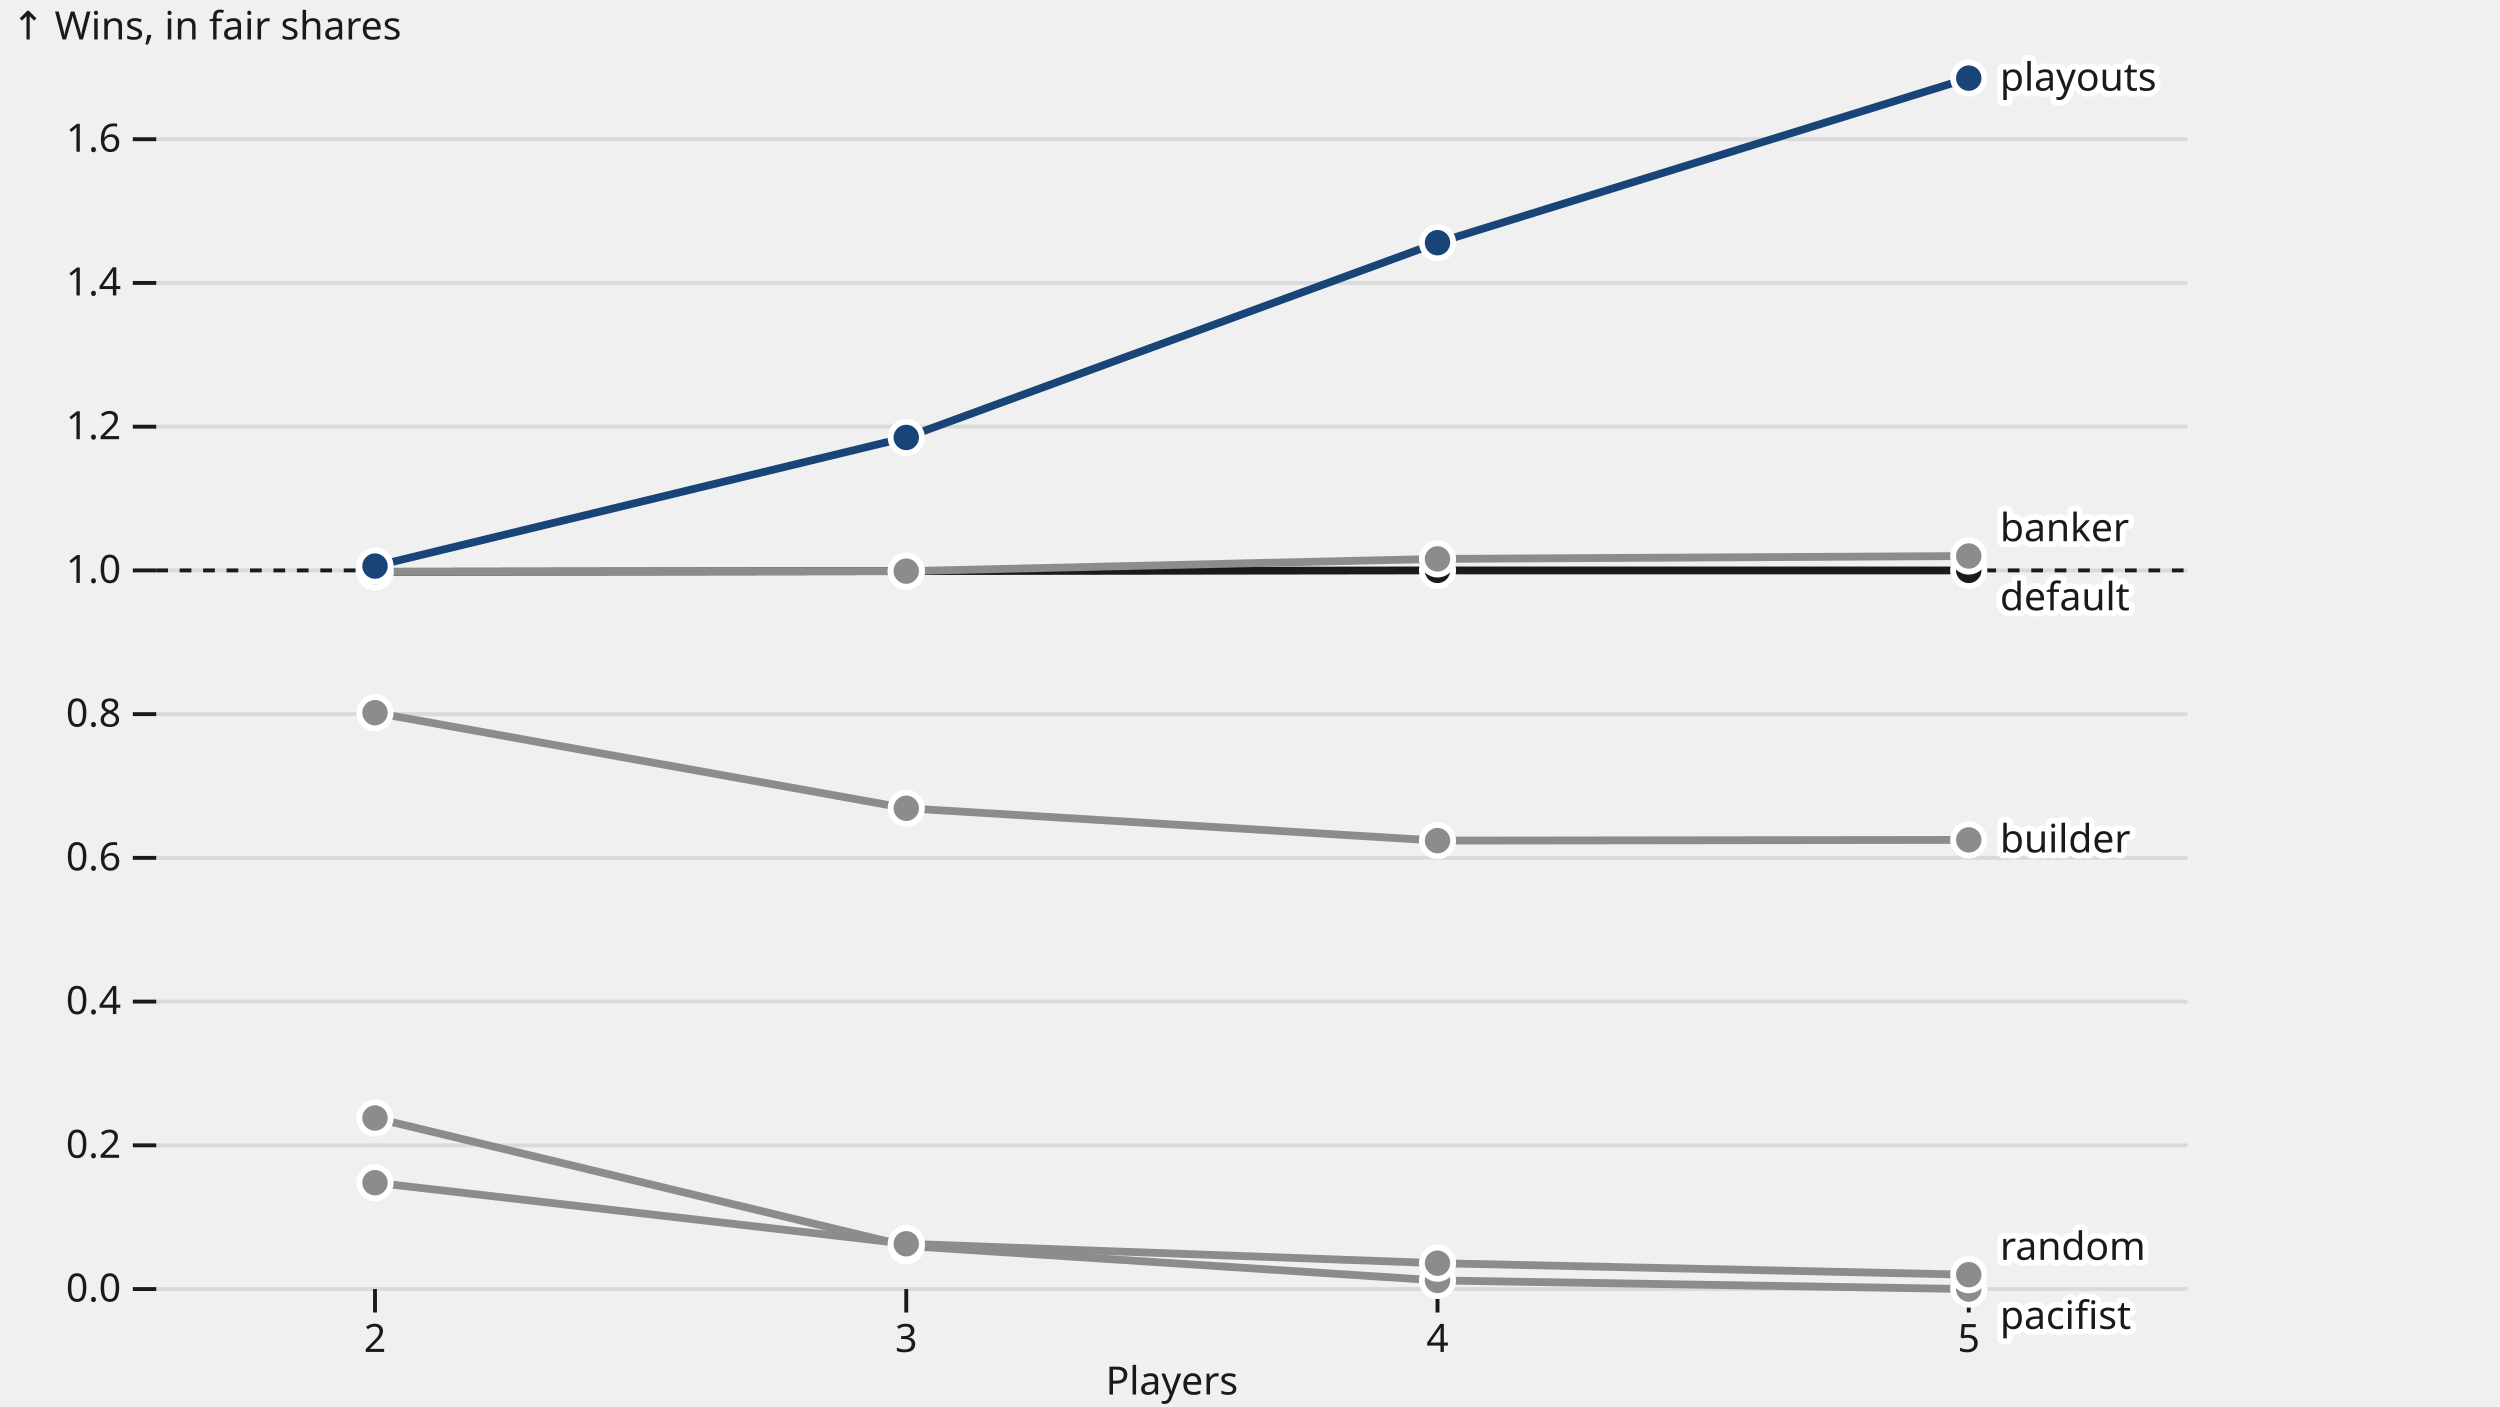
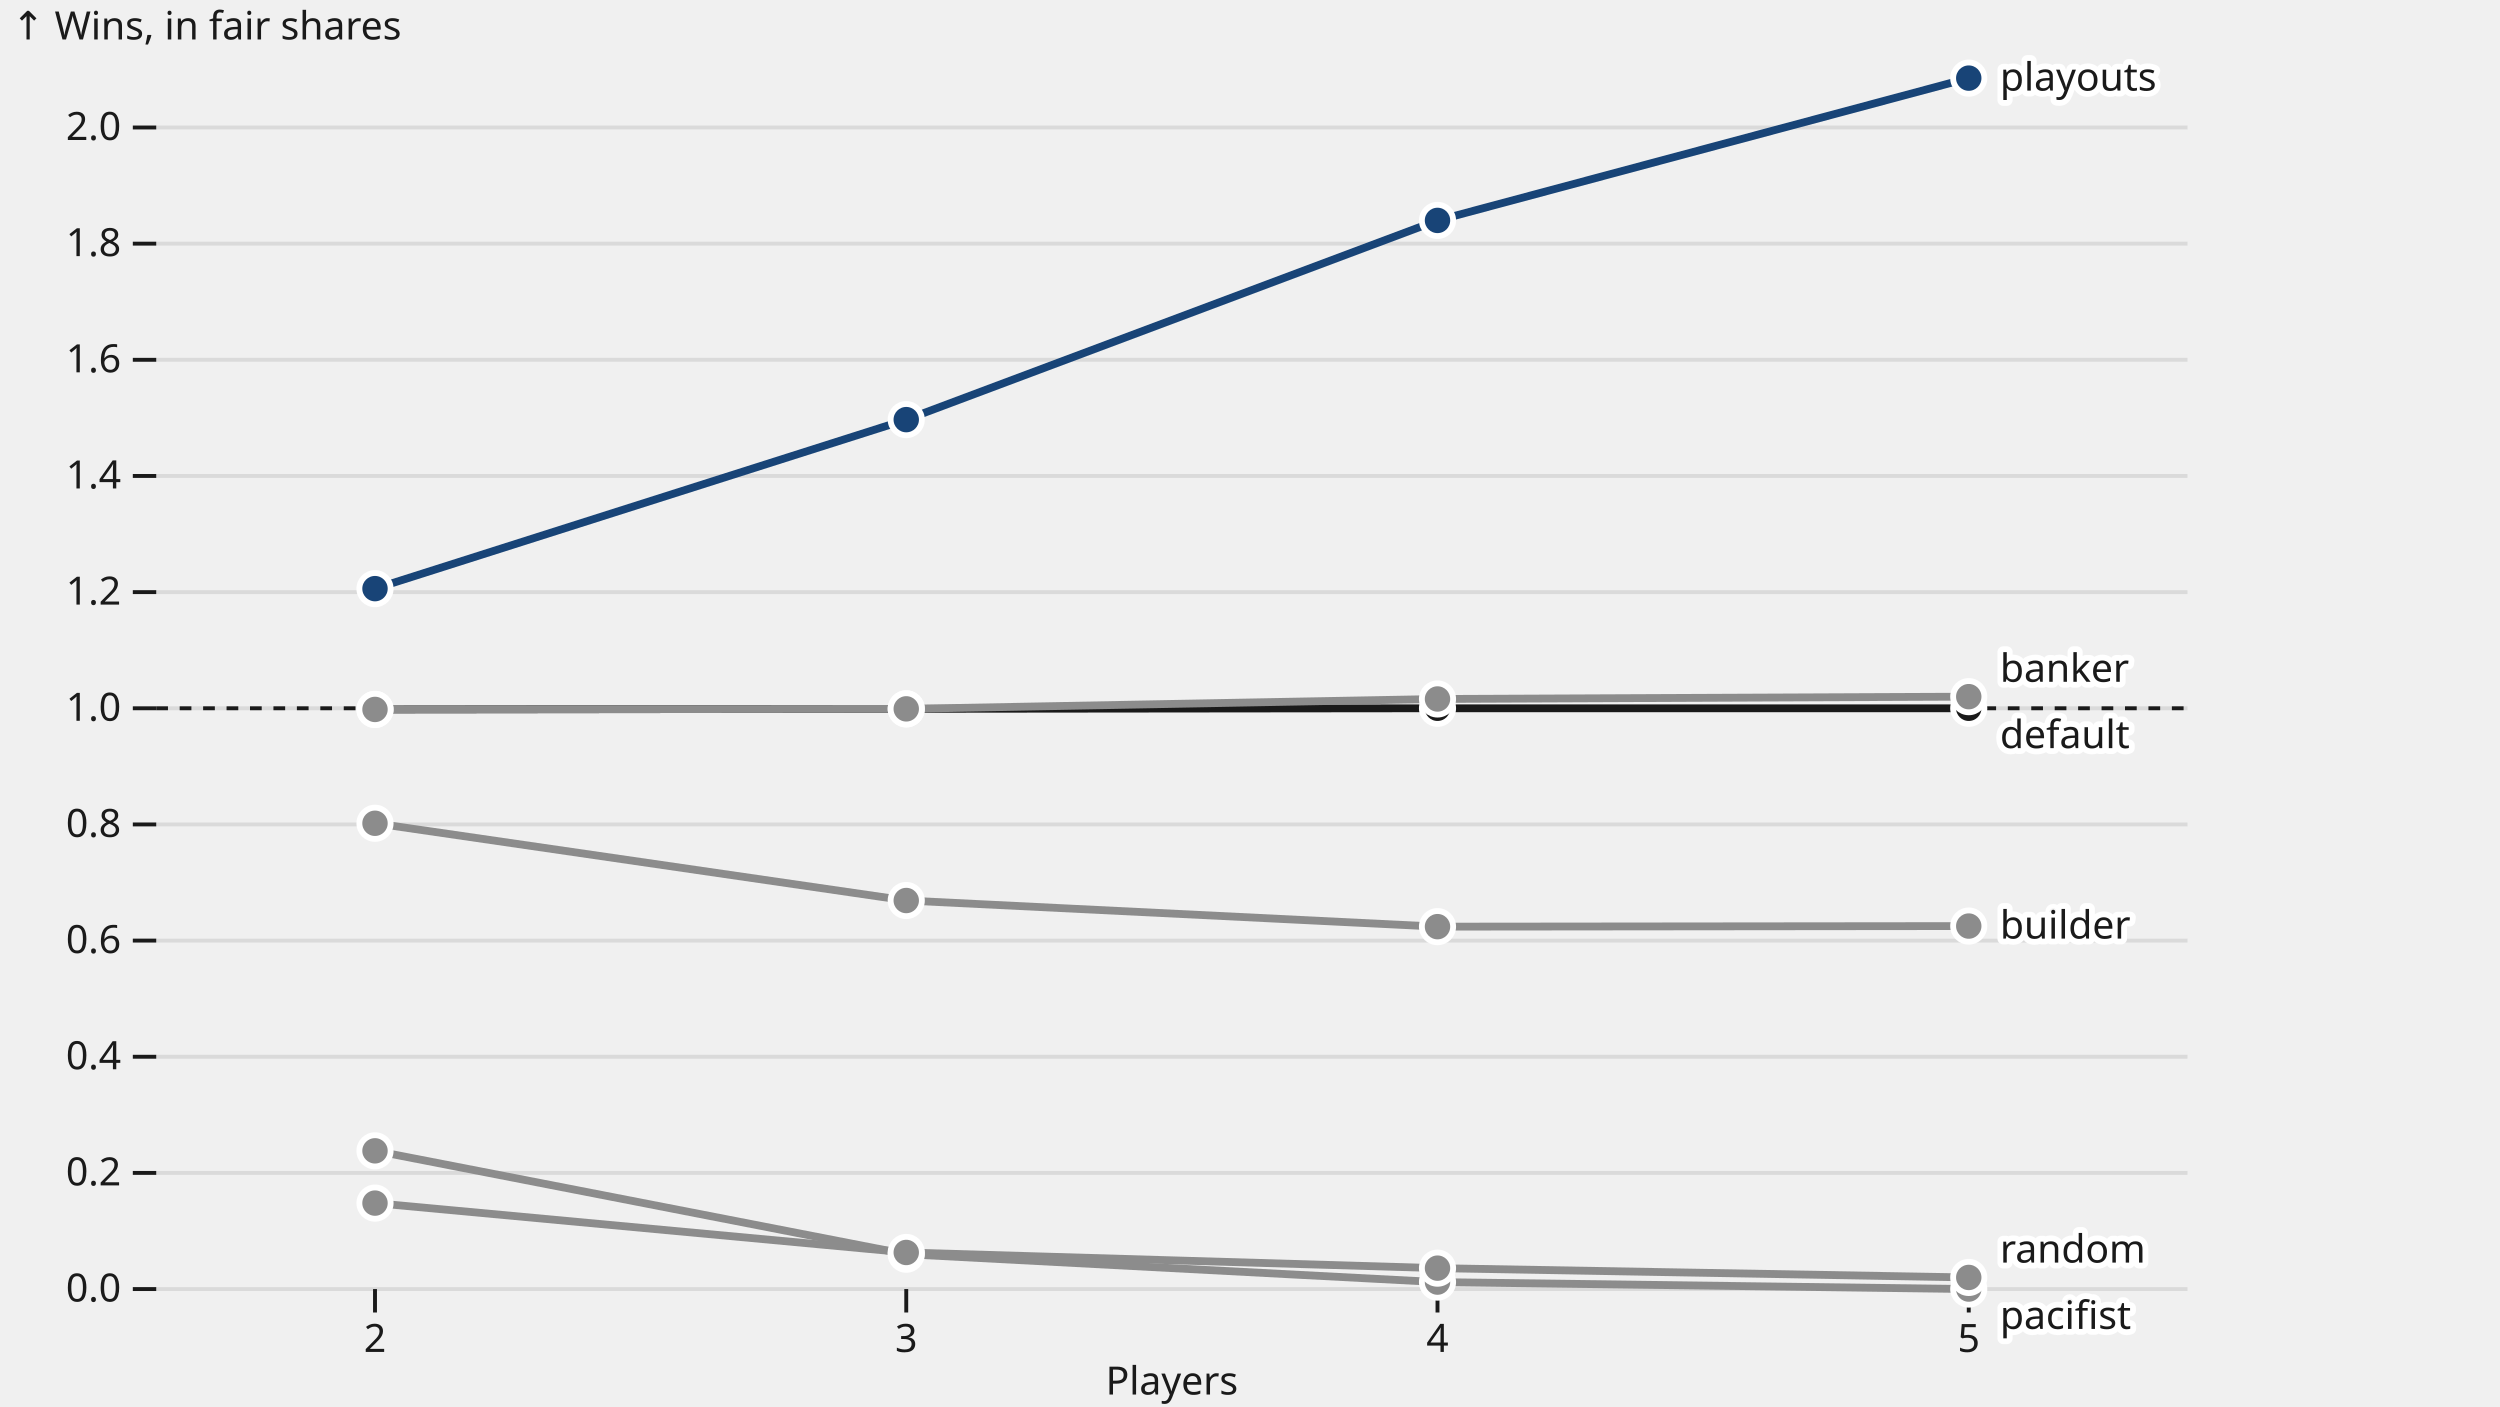
<svg xmlns="http://www.w3.org/2000/svg" class="plot-d6a7b5" fill="currentColor" font-family="system-ui, sans-serif" font-size="10" text-anchor="middle" width="640" height="360" viewBox="0 0 640 360" style="background: rgb(255, 255, 255); color: rgb(26, 26, 26);">
  <style>@media (prefers-color-scheme: dark) { :root { filter: invert(1) hue-rotate(180deg); background: none !important } }</style>
  <style>:where(.plot-d6a7b5) {
  --plot-background: white;
  display: block;
  height: auto;
  height: intrinsic;
  max-width: 100%;
}
:where(.plot-d6a7b5 text),
:where(.plot-d6a7b5 tspan) {
  white-space: pre;
}</style>
  <g aria-label="y-grid" aria-hidden="true" stroke="currentColor" stroke-opacity="0.1">
    <line x1="40" x2="560" y1="330" y2="330" />
-     <line x1="40" x2="560" y1="293.205" y2="293.205" />
-     <line x1="40" x2="560" y1="256.409" y2="256.409" />
-     <line x1="40" x2="560" y1="219.614" y2="219.614" />
-     <line x1="40" x2="560" y1="182.819" y2="182.819" />
-     <line x1="40" x2="560" y1="146.024" y2="146.024" />
-     <line x1="40" x2="560" y1="109.228" y2="109.228" />
-     <line x1="40" x2="560" y1="72.433" y2="72.433" />
-     <line x1="40" x2="560" y1="35.638" y2="35.638" />
+     <line x1="40" x2="560" y1="300.264" y2="300.264" />
+     <line x1="40" x2="560" y1="270.528" y2="270.528" />
+     <line x1="40" x2="560" y1="240.791" y2="240.791" />
+     <line x1="40" x2="560" y1="211.055" y2="211.055" />
+     <line x1="40" x2="560" y1="181.319" y2="181.319" />
+     <line x1="40" x2="560" y1="151.583" y2="151.583" />
+     <line x1="40" x2="560" y1="121.847" y2="121.847" />
+     <line x1="40" x2="560" y1="92.11" y2="92.11" />
+     <line x1="40" x2="560" y1="62.374" y2="62.374" />
+     <line x1="40" x2="560" y1="32.638" y2="32.638" />
  </g>
  <g aria-label="y-axis tick" aria-hidden="true" fill="none" stroke="currentColor">
    <path transform="translate(40,330)" d="M0,0L-6,0" />
-     <path transform="translate(40,293.2047)" d="M0,0L-6,0" />
-     <path transform="translate(40,256.4095)" d="M0,0L-6,0" />
-     <path transform="translate(40,219.6142)" d="M0,0L-6,0" />
-     <path transform="translate(40,182.819)" d="M0,0L-6,0" />
-     <path transform="translate(40,146.0237)" d="M0,0L-6,0" />
-     <path transform="translate(40,109.2285)" d="M0,0L-6,0" />
-     <path transform="translate(40,72.43323)" d="M0,0L-6,0" />
-     <path transform="translate(40,35.63798)" d="M0,0L-6,0" />
+     <path transform="translate(40,300.2638)" d="M0,0L-6,0" />
+     <path transform="translate(40,270.5276)" d="M0,0L-6,0" />
+     <path transform="translate(40,240.7914)" d="M0,0L-6,0" />
+     <path transform="translate(40,211.0552)" d="M0,0L-6,0" />
+     <path transform="translate(40,181.3189)" d="M0,0L-6,0" />
+     <path transform="translate(40,151.5827)" d="M0,0L-6,0" />
+     <path transform="translate(40,121.8465)" d="M0,0L-6,0" />
+     <path transform="translate(40,92.11031)" d="M0,0L-6,0" />
+     <path transform="translate(40,62.3741)" d="M0,0L-6,0" />
+     <path transform="translate(40,32.63789)" d="M0,0L-6,0" />
  </g>
  <g aria-label="y-axis tick label" text-anchor="end" font-variant="tabular-nums" transform="translate(-9,0)">
    <text y="0.32em" transform="translate(40,330)">0.0</text>
-     <text y="0.32em" transform="translate(40,293.2047)">0.2</text>
-     <text y="0.32em" transform="translate(40,256.4095)">0.4</text>
-     <text y="0.32em" transform="translate(40,219.6142)">0.6</text>
-     <text y="0.32em" transform="translate(40,182.819)">0.8</text>
-     <text y="0.32em" transform="translate(40,146.0237)">1.0</text>
-     <text y="0.32em" transform="translate(40,109.2285)">1.2</text>
-     <text y="0.32em" transform="translate(40,72.43323)">1.4</text>
-     <text y="0.32em" transform="translate(40,35.63798)">1.6</text>
+     <text y="0.32em" transform="translate(40,300.2638)">0.2</text>
+     <text y="0.32em" transform="translate(40,270.5276)">0.4</text>
+     <text y="0.32em" transform="translate(40,240.7914)">0.6</text>
+     <text y="0.32em" transform="translate(40,211.0552)">0.8</text>
+     <text y="0.32em" transform="translate(40,181.3189)">1.0</text>
+     <text y="0.32em" transform="translate(40,151.5827)">1.2</text>
+     <text y="0.32em" transform="translate(40,121.8465)">1.4</text>
+     <text y="0.32em" transform="translate(40,92.11031)">1.6</text>
+     <text y="0.32em" transform="translate(40,62.3741)">1.8</text>
+     <text y="0.32em" transform="translate(40,32.63789)">2.0</text>
  </g>
  <g aria-label="y-axis label" text-anchor="start" transform="translate(-37,-17)">
    <text y="0.71em" transform="translate(40,20)">↑ Wins, in fair shares</text>
  </g>
  <g aria-label="x-axis tick" aria-hidden="true" fill="none" stroke="currentColor">
    <path transform="translate(96,330)" d="M0,0L0,6" />
    <path transform="translate(232,330)" d="M0,0L0,6" />
    <path transform="translate(368,330)" d="M0,0L0,6" />
    <path transform="translate(504,330)" d="M0,0L0,6" />
  </g>
  <g aria-label="x-axis tick label" transform="translate(0,9)">
    <text y="0.71em" transform="translate(96,330)">2</text>
    <text y="0.71em" transform="translate(232,330)">3</text>
    <text y="0.71em" transform="translate(368,330)">4</text>
    <text y="0.71em" transform="translate(504,330)">5</text>
  </g>
  <g aria-label="x-axis label" transform="translate(0,27)">
    <text transform="translate(300,330)">Players</text>
  </g>
  <g aria-label="rule" stroke="#1a1a1a" stroke-dasharray="3,3">
-     <line x1="40" x2="560" y1="146.024" y2="146.024" />
+     <line x1="40" x2="560" y1="181.319" y2="181.319" />
  </g>
  <g aria-label="line" fill="none" stroke-width="2" stroke-linejoin="round" stroke-linecap="round">
-     <path stroke="#1a1a1a" d="M96,146.392L232,146.208L368,146.024L504,146.024" />
-     <path stroke="#8c8c8c" d="M96,182.451L232,206.92L368,215.199L504,215.015" />
-     <path stroke="#8c8c8c" d="M96,146.392L232,146.208L368,143.08L504,142.344" />
-     <path stroke="#8c8c8c" d="M96,286.214L232,318.961L368,327.792L504,330" />
-     <path stroke="#8c8c8c" d="M96,302.772L232,318.409L368,323.377L504,326.32" />
-     <path stroke="#184477" d="M96,144.92L232,111.988L368,62.131L504,20" />
+     <path stroke="#1a1a1a" d="M96,181.616L232,181.468L368,181.319L504,181.319" />
+     <path stroke="#8c8c8c" d="M96,210.758L232,230.532L368,237.223L504,237.074" />
+     <path stroke="#8c8c8c" d="M96,181.616L232,181.468L368,178.94L504,178.345" />
+     <path stroke="#8c8c8c" d="M96,294.614L232,321.079L368,328.216L504,330" />
+     <path stroke="#8c8c8c" d="M96,307.995L232,320.633L368,324.647L504,327.026" />
+     <path stroke="#184477" d="M96,150.691L232,107.424L368,56.427L504,20" />
  </g>
  <g aria-label="dot" stroke="#ffffff" stroke-width="1.5">
-     <circle cx="96" cy="146.392" r="4" fill="#1a1a1a" />
-     <circle cx="232" cy="146.208" r="4" fill="#1a1a1a" />
-     <circle cx="368" cy="146.024" r="4" fill="#1a1a1a" />
-     <circle cx="504" cy="146.024" r="4" fill="#1a1a1a" />
-     <circle cx="96" cy="182.451" r="4" fill="#8c8c8c" />
-     <circle cx="232" cy="206.92" r="4" fill="#8c8c8c" />
-     <circle cx="368" cy="215.199" r="4" fill="#8c8c8c" />
-     <circle cx="504" cy="215.015" r="4" fill="#8c8c8c" />
-     <circle cx="96" cy="146.392" r="4" fill="#8c8c8c" />
-     <circle cx="232" cy="146.208" r="4" fill="#8c8c8c" />
-     <circle cx="368" cy="143.08" r="4" fill="#8c8c8c" />
-     <circle cx="504" cy="142.344" r="4" fill="#8c8c8c" />
-     <circle cx="96" cy="286.214" r="4" fill="#8c8c8c" />
-     <circle cx="232" cy="318.961" r="4" fill="#8c8c8c" />
-     <circle cx="368" cy="327.792" r="4" fill="#8c8c8c" />
+     <circle cx="96" cy="181.616" r="4" fill="#1a1a1a" />
+     <circle cx="232" cy="181.468" r="4" fill="#1a1a1a" />
+     <circle cx="368" cy="181.319" r="4" fill="#1a1a1a" />
+     <circle cx="504" cy="181.319" r="4" fill="#1a1a1a" />
+     <circle cx="96" cy="210.758" r="4" fill="#8c8c8c" />
+     <circle cx="232" cy="230.532" r="4" fill="#8c8c8c" />
+     <circle cx="368" cy="237.223" r="4" fill="#8c8c8c" />
+     <circle cx="504" cy="237.074" r="4" fill="#8c8c8c" />
+     <circle cx="96" cy="181.616" r="4" fill="#8c8c8c" />
+     <circle cx="232" cy="181.468" r="4" fill="#8c8c8c" />
+     <circle cx="368" cy="178.94" r="4" fill="#8c8c8c" />
+     <circle cx="504" cy="178.345" r="4" fill="#8c8c8c" />
+     <circle cx="96" cy="294.614" r="4" fill="#8c8c8c" />
+     <circle cx="232" cy="321.079" r="4" fill="#8c8c8c" />
+     <circle cx="368" cy="328.216" r="4" fill="#8c8c8c" />
    <circle cx="504" cy="330" r="4" fill="#8c8c8c" />
-     <circle cx="96" cy="302.772" r="4" fill="#8c8c8c" />
-     <circle cx="232" cy="318.409" r="4" fill="#8c8c8c" />
-     <circle cx="368" cy="323.377" r="4" fill="#8c8c8c" />
-     <circle cx="504" cy="326.32" r="4" fill="#8c8c8c" />
-     <circle cx="96" cy="144.92" r="4" fill="#184477" />
-     <circle cx="232" cy="111.988" r="4" fill="#184477" />
-     <circle cx="368" cy="62.131" r="4" fill="#184477" />
+     <circle cx="96" cy="307.995" r="4" fill="#8c8c8c" />
+     <circle cx="232" cy="320.633" r="4" fill="#8c8c8c" />
+     <circle cx="368" cy="324.647" r="4" fill="#8c8c8c" />
+     <circle cx="504" cy="327.026" r="4" fill="#8c8c8c" />
+     <circle cx="96" cy="150.691" r="4" fill="#184477" />
+     <circle cx="232" cy="107.424" r="4" fill="#184477" />
+     <circle cx="368" cy="56.427" r="4" fill="#184477" />
    <circle cx="504" cy="20" r="4" fill="#184477" />
  </g>
  <g aria-label="text" stroke="#ffffff" stroke-width="3" stroke-linejoin="round" paint-order="stroke" text-anchor="start" transform="translate(8,-7)">
-     <text y="0.32em" transform="translate(504,142.3442)">banker</text>
-     <text y="0.32em" transform="translate(504,326.3205)">random</text>
+     <text y="0.32em" transform="translate(504,178.3453)">banker</text>
+     <text y="0.32em" transform="translate(504,327.0264)">random</text>
  </g>
  <g aria-label="text" stroke="#ffffff" stroke-width="3" stroke-linejoin="round" paint-order="stroke" text-anchor="start" transform="translate(8,0)">
-     <text y="0.32em" transform="translate(504,215.0148)">builder</text>
+     <text y="0.32em" transform="translate(504,237.0743)">builder</text>
    <text y="0.32em" transform="translate(504,20)">playouts</text>
  </g>
  <g aria-label="text" stroke="#ffffff" stroke-width="3" stroke-linejoin="round" paint-order="stroke" text-anchor="start" transform="translate(8,7)">
-     <text y="0.32em" transform="translate(504,146.0237)">default</text>
+     <text y="0.32em" transform="translate(504,181.3189)">default</text>
    <text y="0.32em" transform="translate(504,330)">pacifist</text>
  </g>
</svg>
